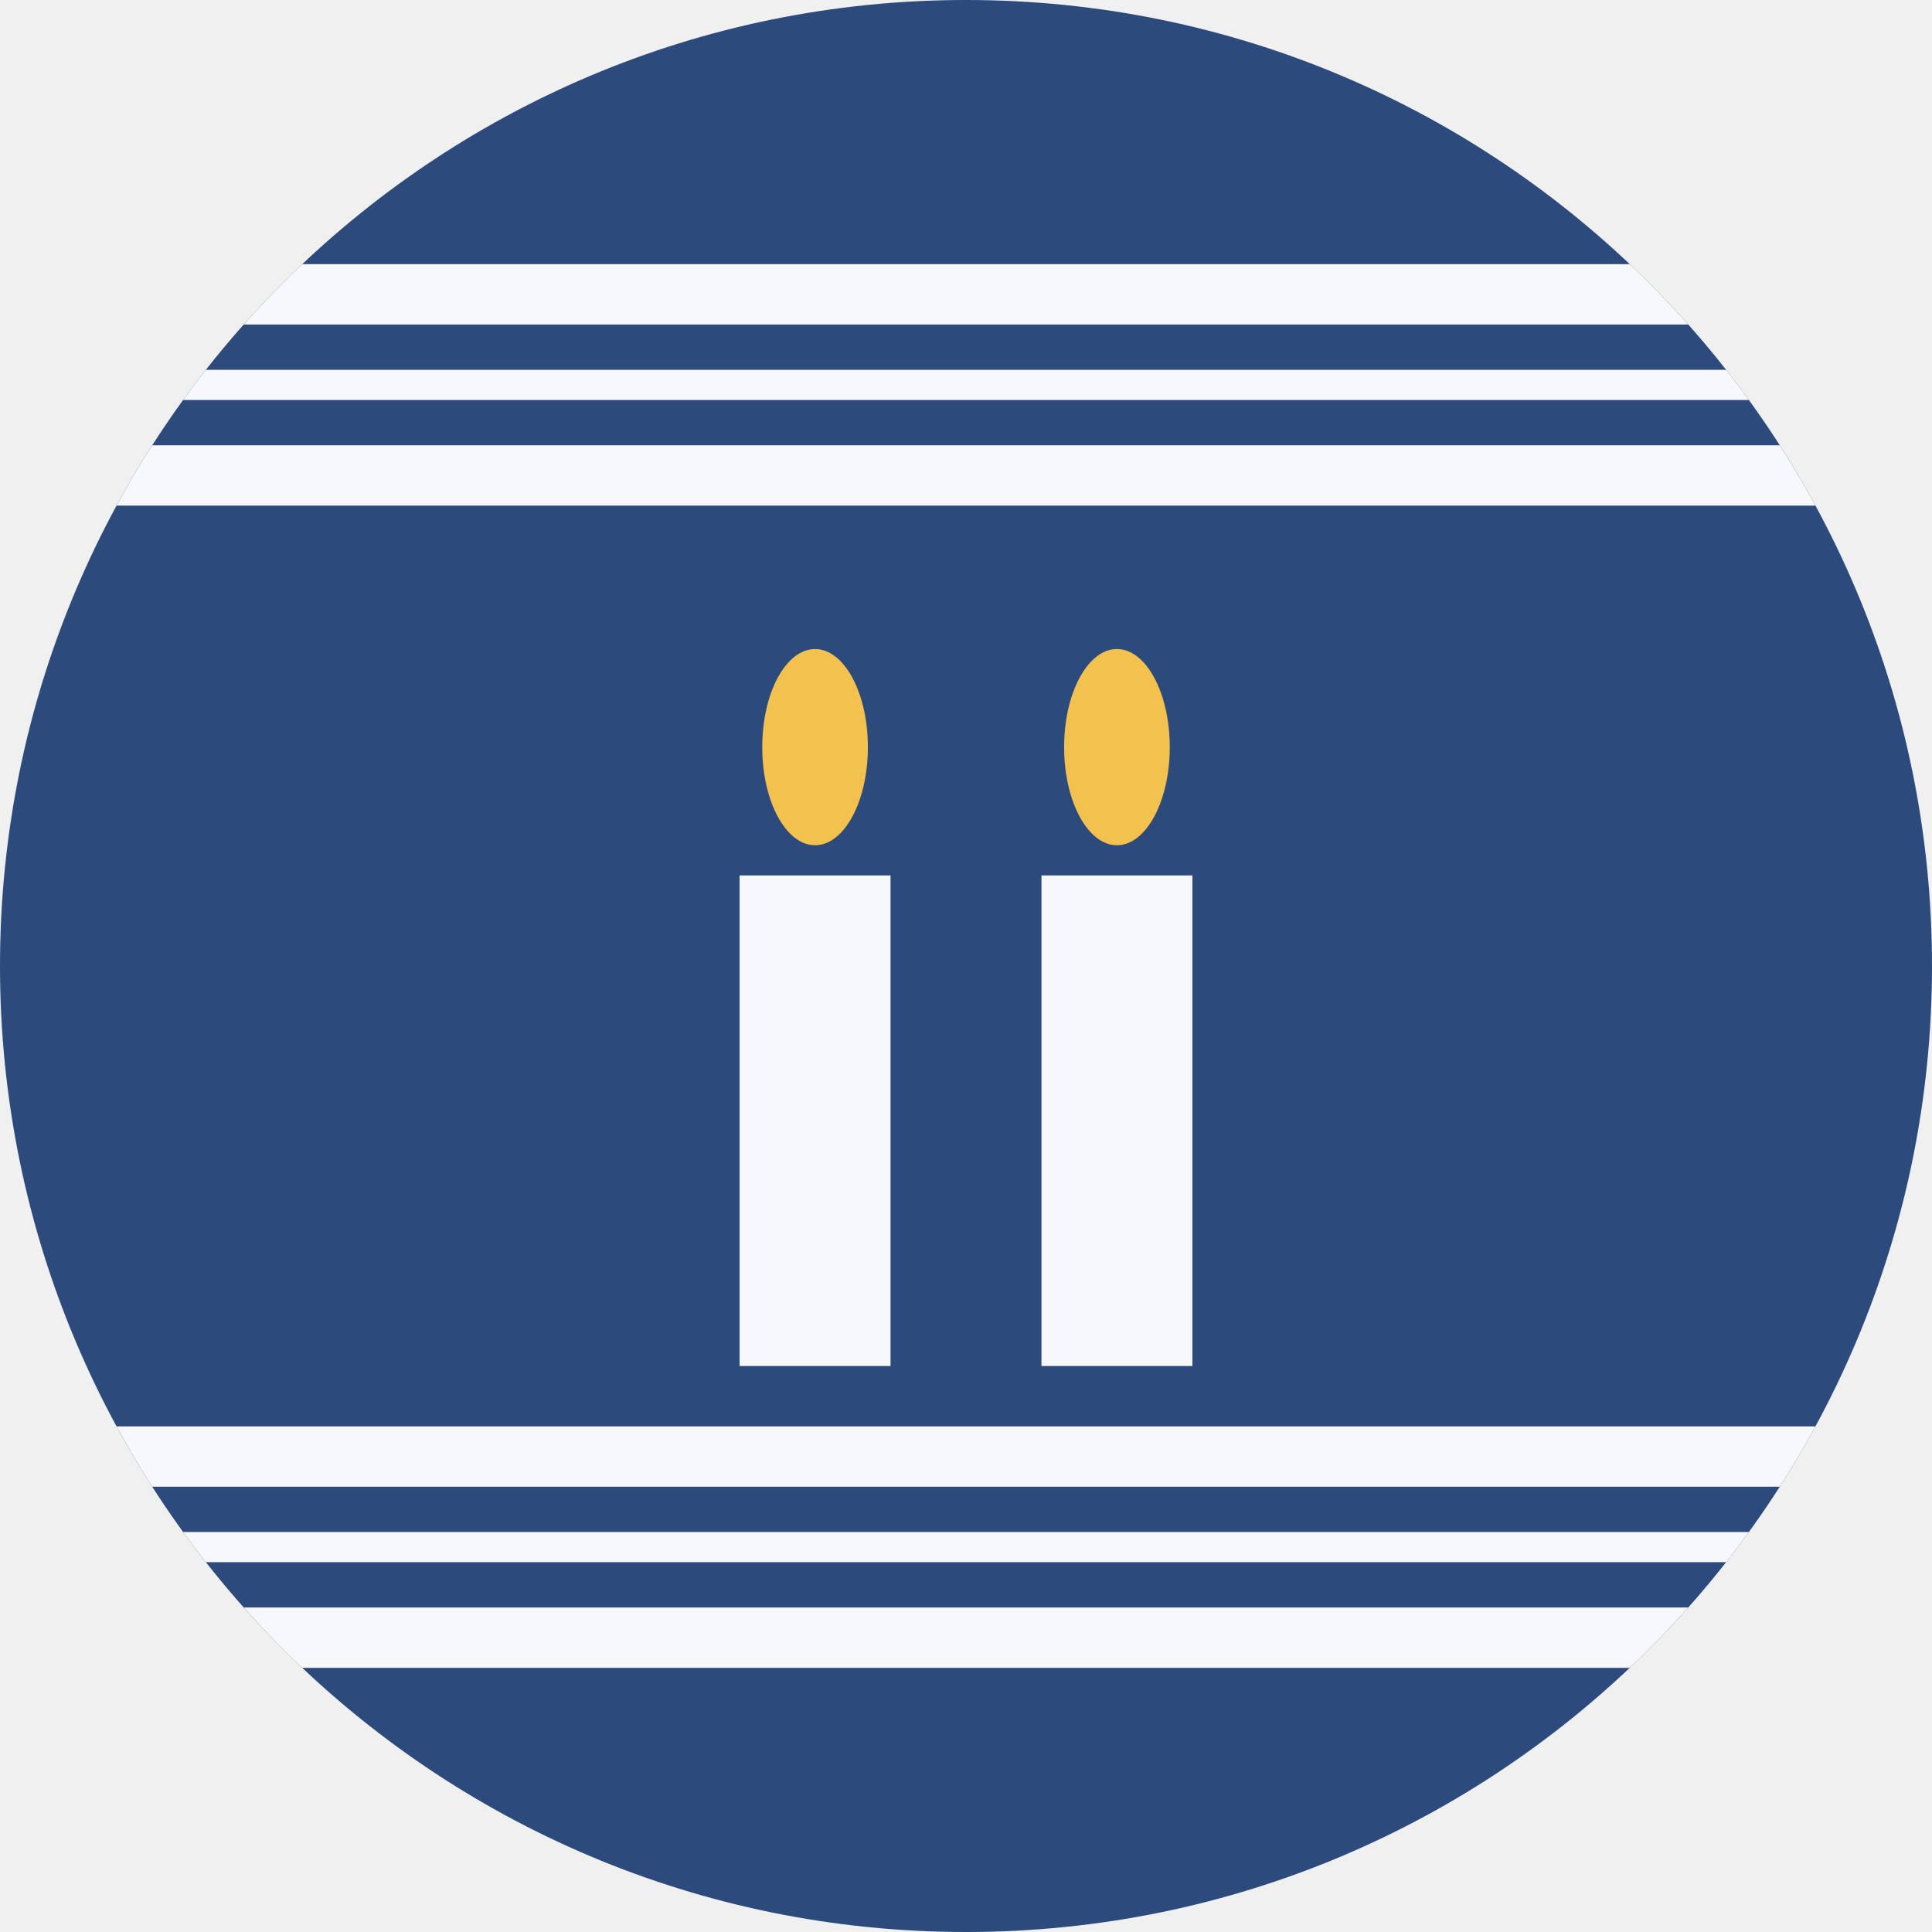
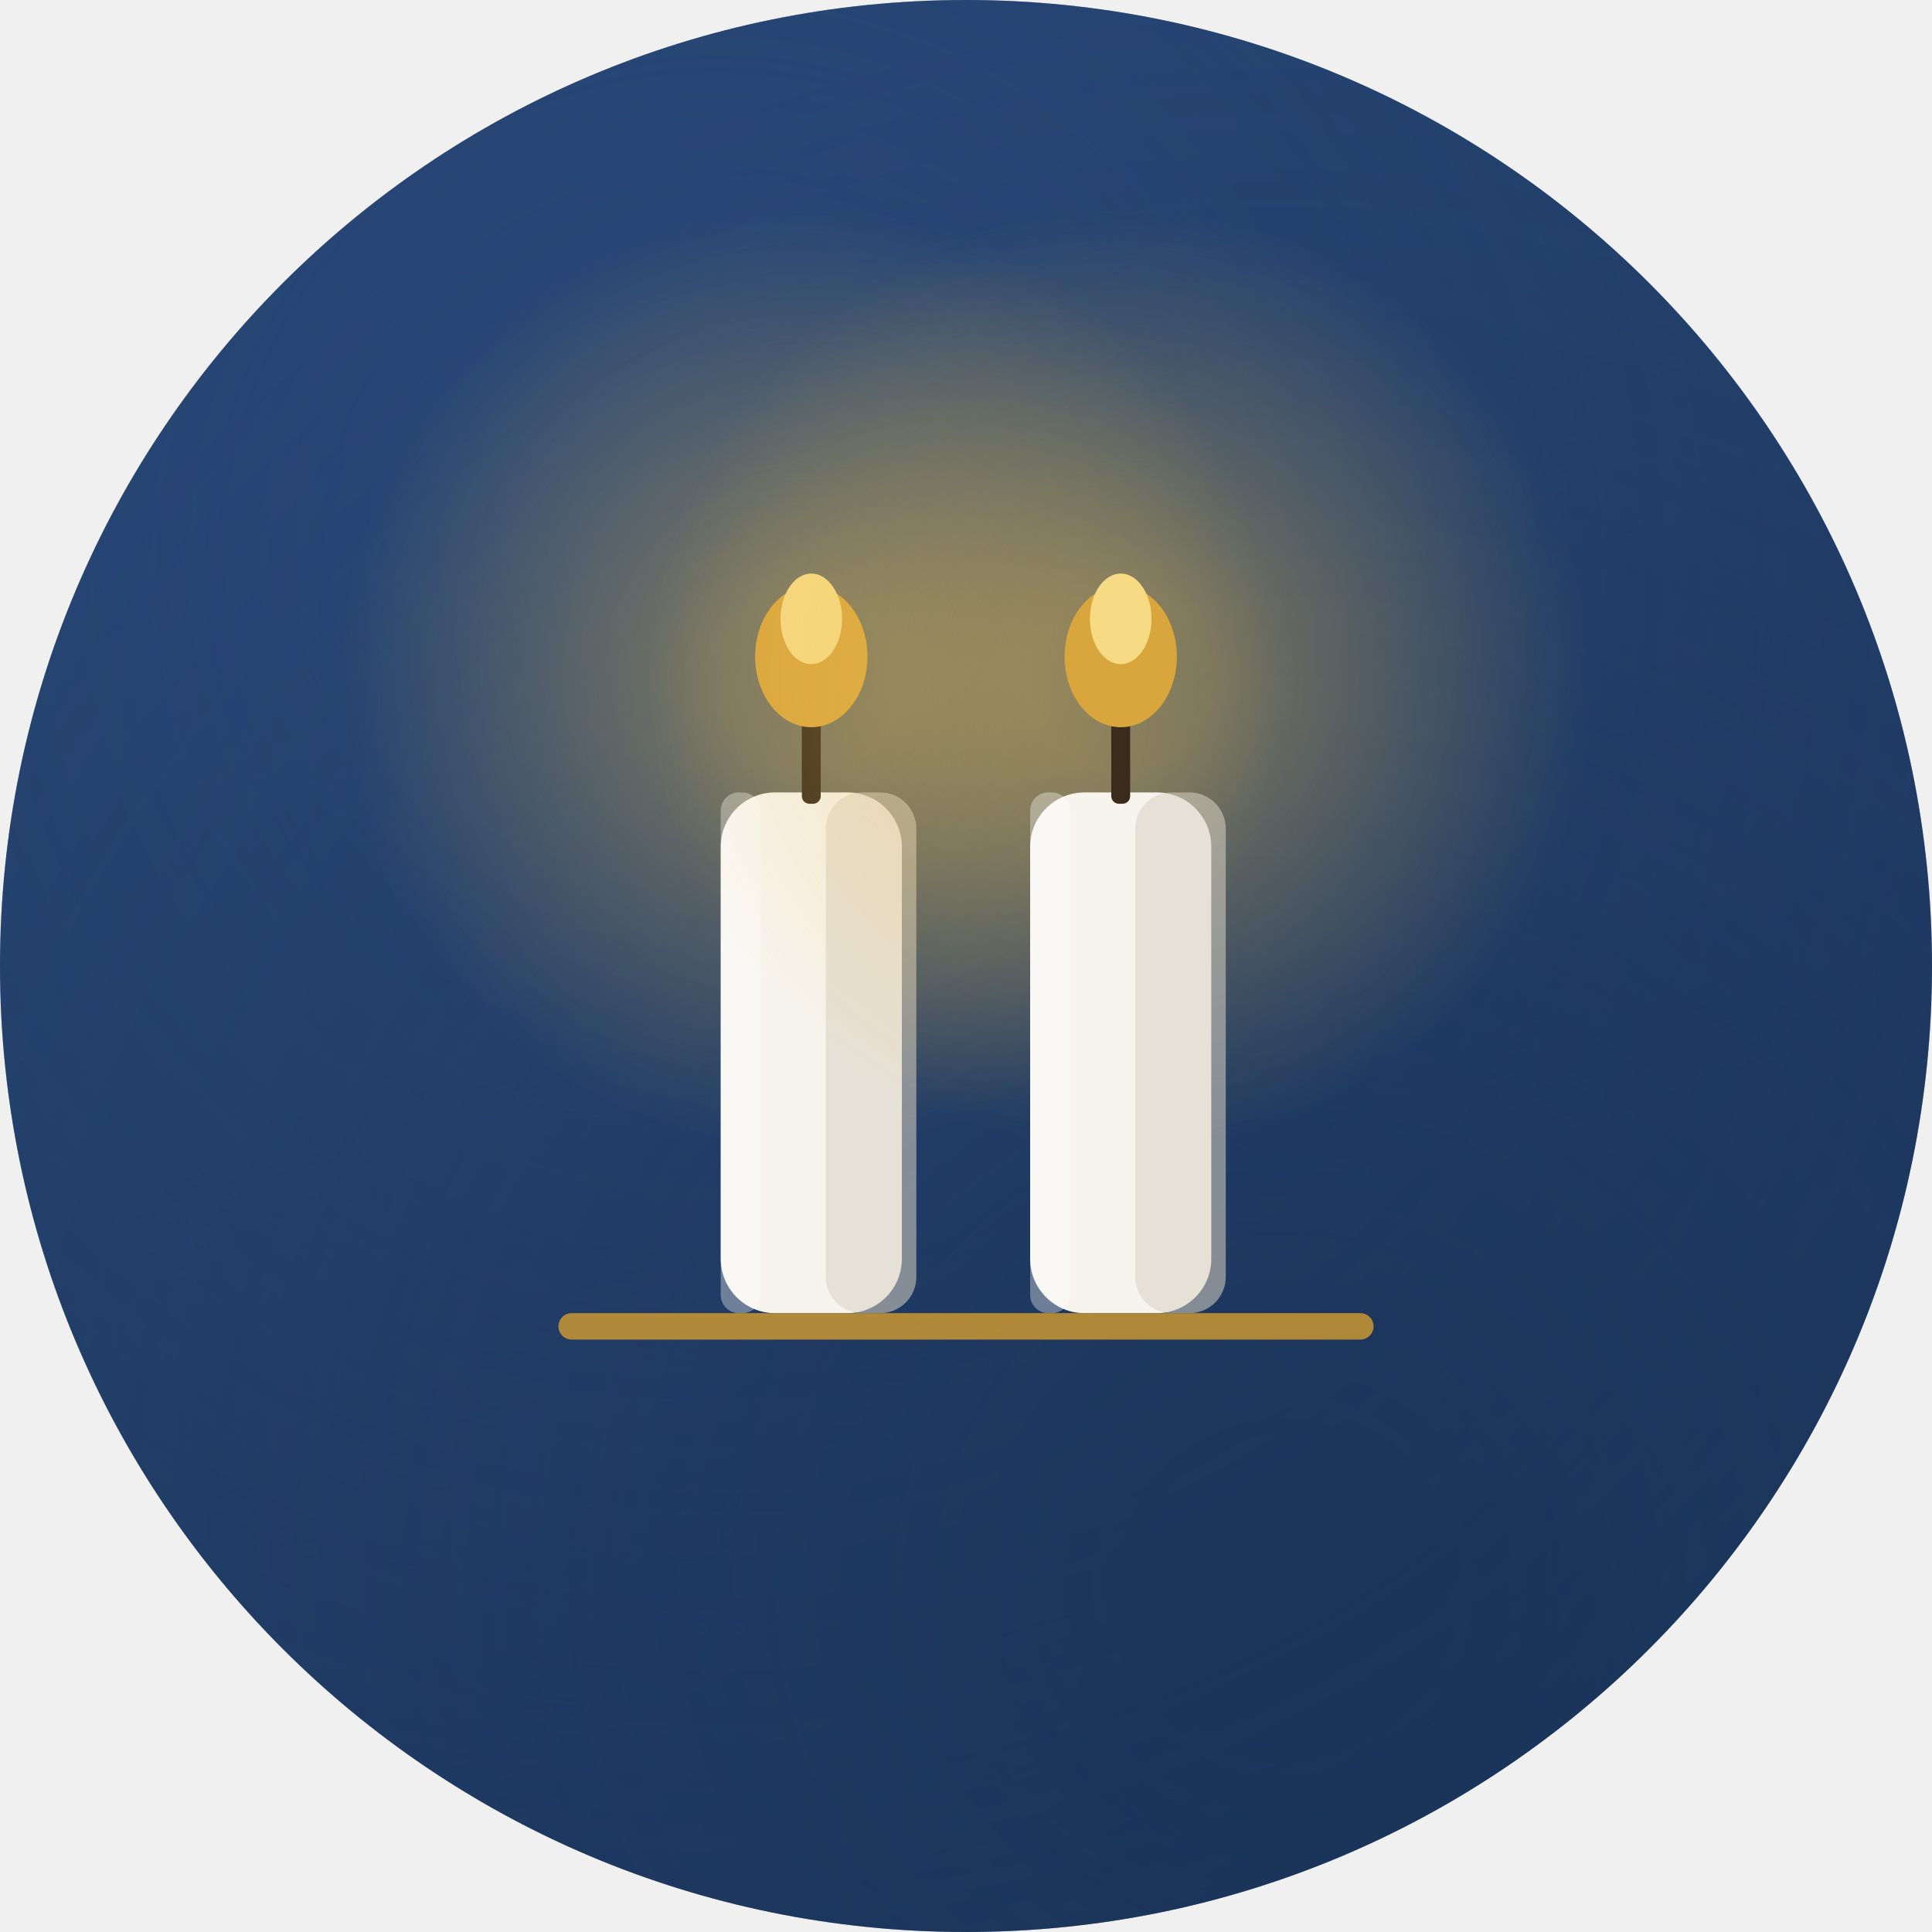
- <svg xmlns="http://www.w3.org/2000/svg" width="1024" height="1024" viewBox="0 0 512 512">
-   <rect width="512" height="512" rx="256" fill="#2c4a7c" />
-   <clipPath id="c">
-     <rect width="512" height="512" rx="256" />
+ <svg xmlns="http://www.w3.org/2000/svg" viewBox="0 0 512 512">
+   <clipPath id="r">
+     <circle cx="256" cy="256" r="256" />
  </clipPath>
-   <g clip-path="url(#c)">
-     <rect x="0" y="70" width="512" height="16" fill="#f6f8fb" />
-     <rect x="0" y="98" width="512" height="8" fill="#f6f8fb" />
-     <rect x="0" y="118" width="512" height="16" fill="#f6f8fb" />
-     <rect x="0" y="378" width="512" height="16" fill="#f6f8fb" />
-     <rect x="0" y="406" width="512" height="8" fill="#f6f8fb" />
-     <rect x="0" y="426" width="512" height="16" fill="#f6f8fb" />
-     <rect x="196" y="232" width="40" height="130" fill="#f6f8fb" />
-     <rect x="276" y="232" width="40" height="130" fill="#f6f8fb" />
-     <ellipse cx="216" cy="198" rx="14" ry="26" fill="#f2c14e" />
-     <ellipse cx="296" cy="198" rx="14" ry="26" fill="#f2c14e" />
+   <g clip-path="url(#r)">
+     <rect x="0" y="0" width="512" height="512" fill="#1e3a63" fill-opacity="1" />
+     <radialGradient id="g190_150" cx="190" cy="150" r="460" gradientUnits="userSpaceOnUse">
+       <stop offset="0.087" stop-color="#35588f" stop-opacity="0.5" />
+       <stop offset="1" stop-color="#35588f" stop-opacity="0" />
+     </radialGradient>
+     <circle cx="190" cy="150" r="460" fill="url(#g190_150)" />
+     <radialGradient id="g340_420" cx="340" cy="420" r="420" gradientUnits="userSpaceOnUse">
+       <stop offset="0.095" stop-color="#142846" stop-opacity="0.45" />
+       <stop offset="1" stop-color="#142846" stop-opacity="0" />
+     </radialGradient>
+     <circle cx="340" cy="420" r="420" fill="url(#g340_420)" />
+     <radialGradient id="g215_180" cx="215" cy="180" r="124.8" gradientUnits="userSpaceOnUse">
+       <stop offset="0.192" stop-color="#f2c14e" stop-opacity="0.4" />
+       <stop offset="1" stop-color="#f2c14e" stop-opacity="0" />
+     </radialGradient>
+     <circle cx="215" cy="180" r="124.8" fill="url(#g215_180)" />
+     <rect x="191" y="210" width="48" height="138" rx="14.4" fill="#f7f4ee" fill-opacity="1" />
+     <rect x="218.84" y="210" width="24" height="138" rx="9.6" fill="#d9d2c2" fill-opacity="0.55" />
+     <rect x="191" y="210" width="10.56" height="138" rx="4.8" fill="#ffffff" fill-opacity="0.35" />
+     <rect x="212.5" y="190" width="5" height="23" rx="2" fill="#3a2c1c" fill-opacity="1" />
+     <ellipse cx="215" cy="174" rx="14.88" ry="18.72" fill="#d9a63e" fill-opacity="1" />
+     <ellipse cx="215" cy="164" rx="8.16" ry="12" fill="#f6da84" fill-opacity="1" />
+     <radialGradient id="g297_180" cx="297" cy="180" r="124.8" gradientUnits="userSpaceOnUse">
+       <stop offset="0.192" stop-color="#f2c14e" stop-opacity="0.4" />
+       <stop offset="1" stop-color="#f2c14e" stop-opacity="0" />
+     </radialGradient>
+     <circle cx="297" cy="180" r="124.8" fill="url(#g297_180)" />
+     <rect x="273" y="210" width="48" height="138" rx="14.4" fill="#f7f4ee" fill-opacity="1" />
+     <rect x="300.84" y="210" width="24" height="138" rx="9.6" fill="#d9d2c2" fill-opacity="0.55" />
+     <rect x="273" y="210" width="10.56" height="138" rx="4.8" fill="#ffffff" fill-opacity="0.35" />
+     <rect x="294.5" y="190" width="5" height="23" rx="2" fill="#3a2c1c" fill-opacity="1" />
+     <ellipse cx="297" cy="174" rx="14.88" ry="18.72" fill="#d9a63e" fill-opacity="1" />
+     <ellipse cx="297" cy="164" rx="8.16" ry="12" fill="#f6da84" fill-opacity="1" />
+     <rect x="148" y="348" width="216" height="7" rx="3.5" fill="#d9a63e" fill-opacity="0.9" />
+     <rect x="148" y="348" width="216" height="7" rx="3.5" fill="#000000" fill-opacity="0.12" />
  </g>
</svg>
